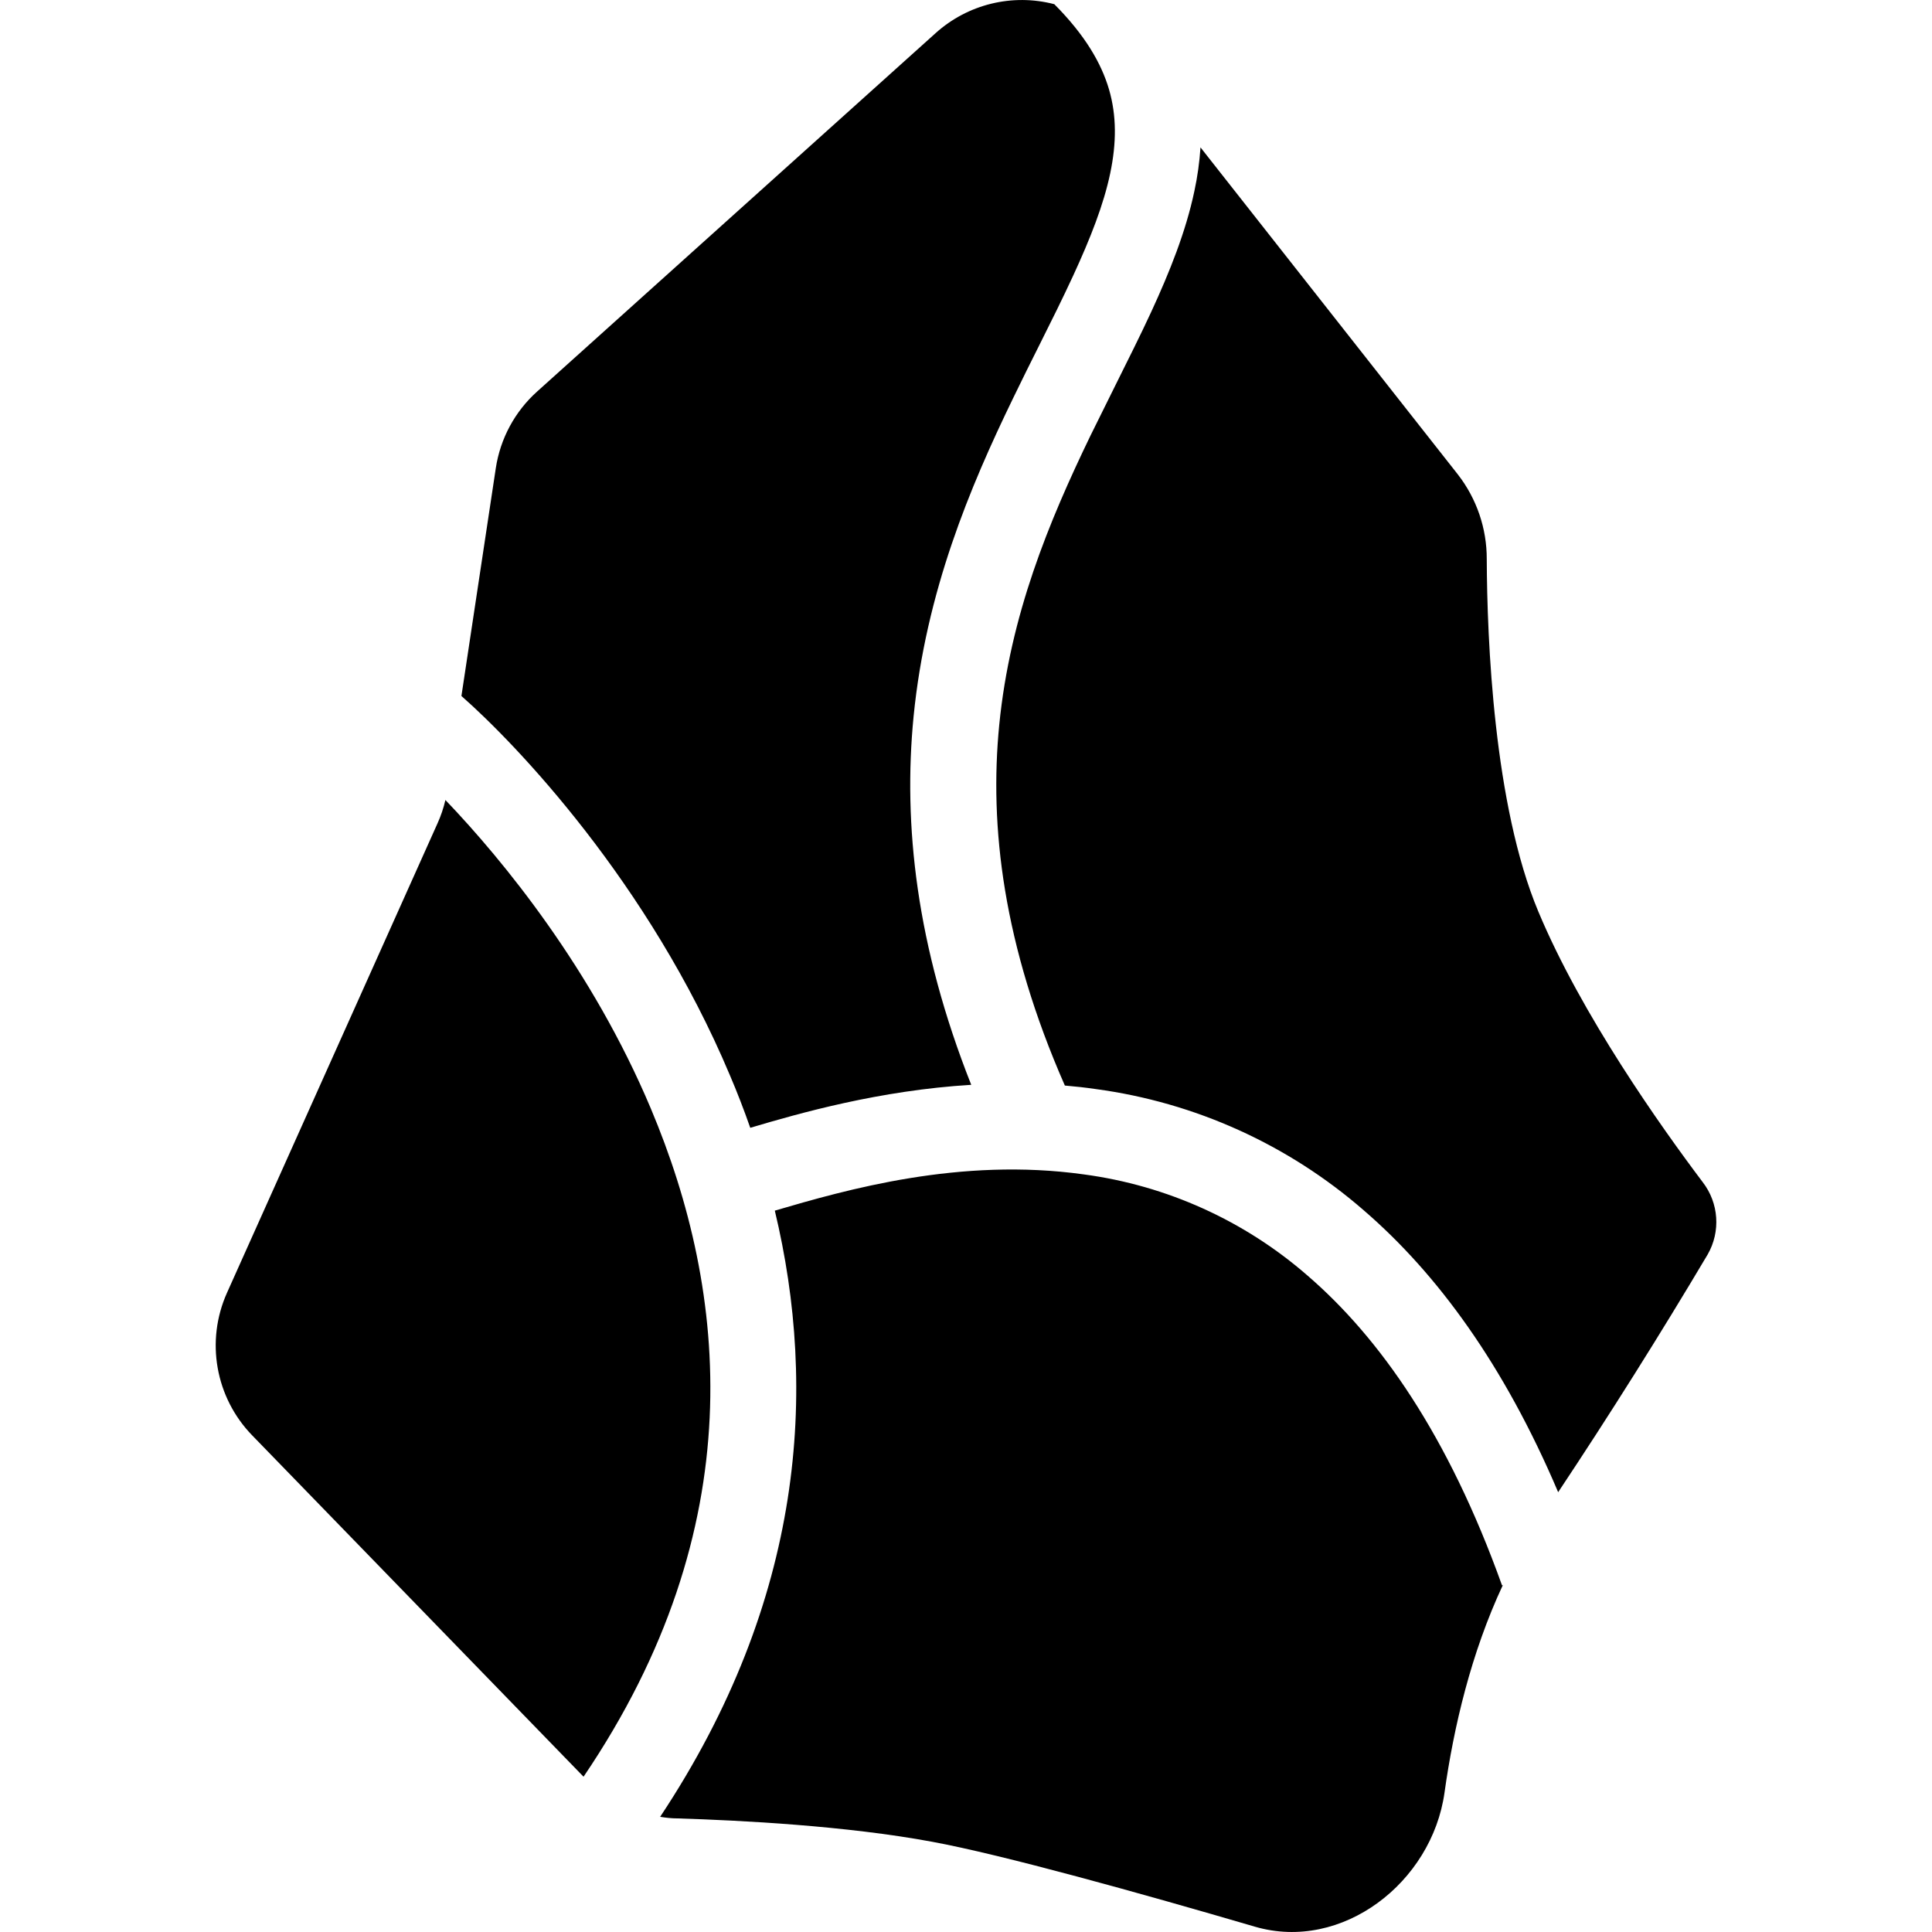
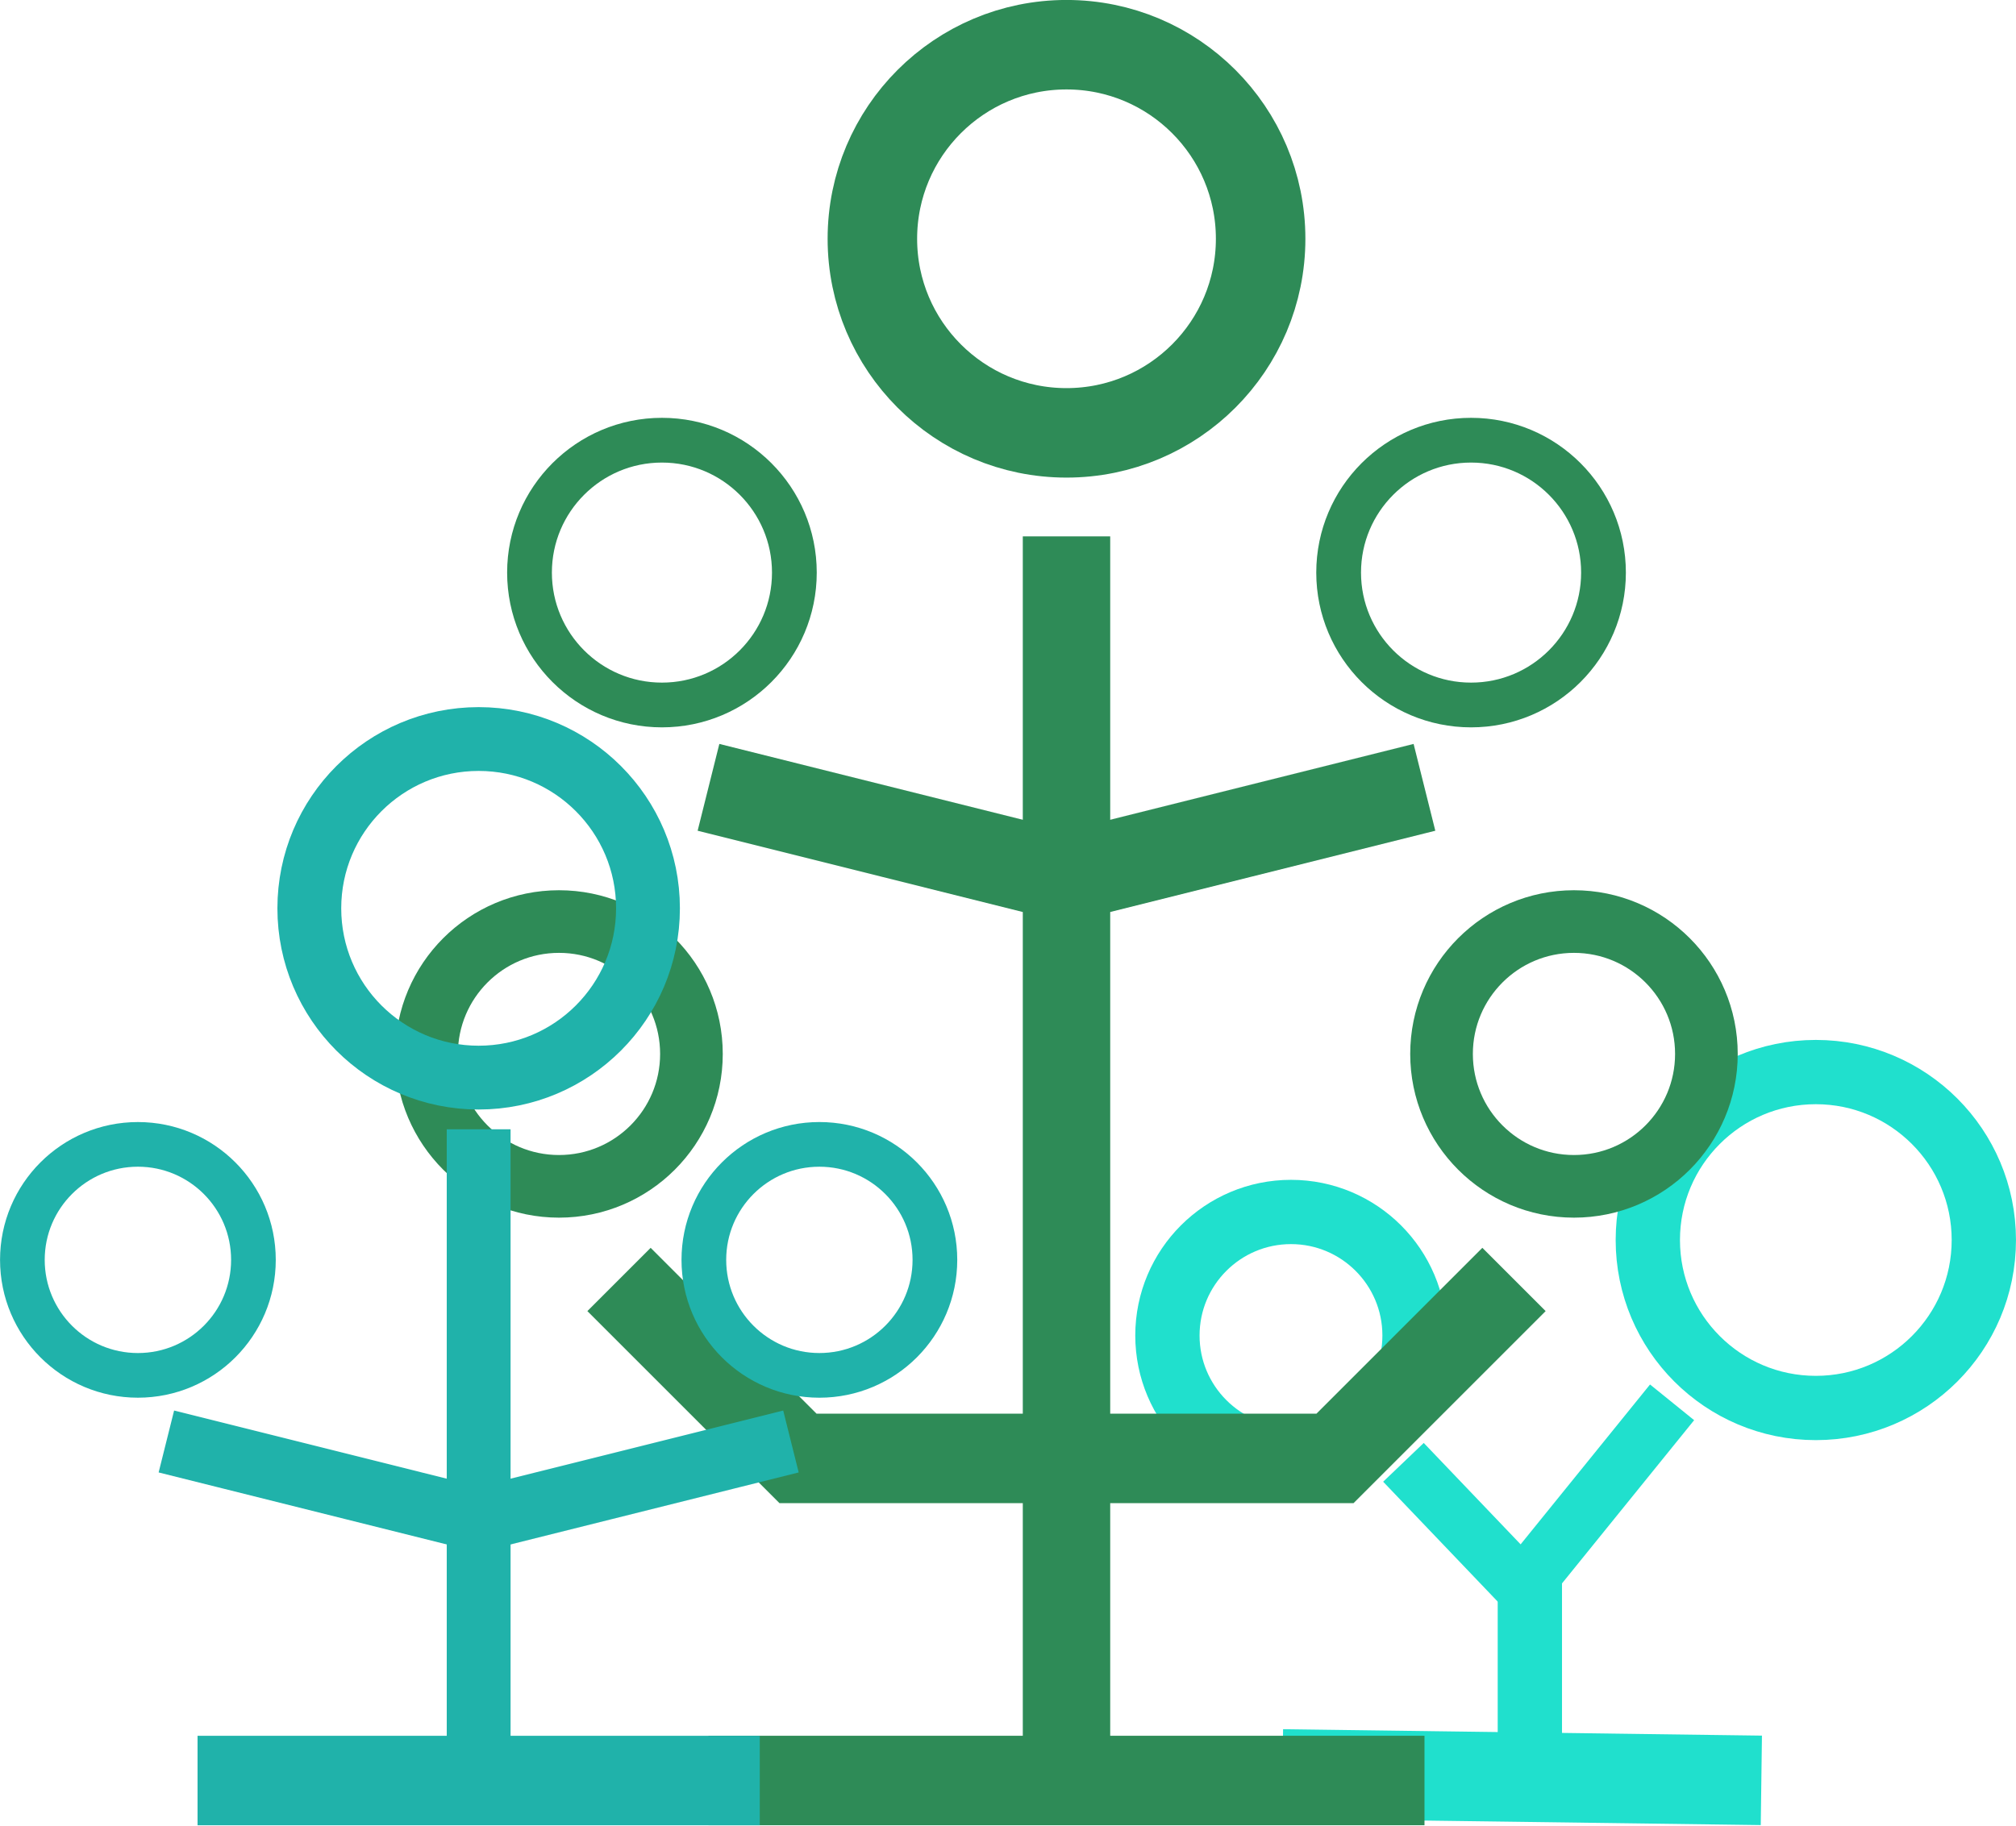
- <svg xmlns="http://www.w3.org/2000/svg" role="img" viewBox="0 0 24 24">
-   <path d="M19.355 18.538a68.967 68.959 0 0 0 1.858-2.954.81.81 0 0 0-.062-.9c-.516-.685-1.504-2.075-2.042-3.362-.553-1.321-.636-3.375-.64-4.377a1.707 1.707 0 0 0-.358-1.05l-3.198-4.064a3.744 3.744 0 0 1-.076.543c-.106.503-.307 1.004-.536 1.5-.134.29-.29.6-.446.914l-.31.626c-.516 1.068-.997 2.227-1.132 3.59-.124 1.26.046 2.73.815 4.481.128.011.257.025.386.044a6.363 6.363 0 0 1 3.326 1.505c.916.79 1.744 1.922 2.415 3.5zM8.199 22.569c.073.012.146.02.22.02.78.024 2.095.092 3.16.29.87.16 2.593.64 4.01 1.055 1.083.316 2.198-.548 2.355-1.664.114-.814.33-1.735.725-2.58l-.01.005c-.67-1.87-1.522-3.078-2.416-3.849a5.295 5.295 0 0 0-2.778-1.257c-1.54-.216-2.952.19-3.84.45.532 2.218.368 4.829-1.425 7.531zM5.533 9.938c-.023.1-.056.197-.098.29L2.82 16.059a1.602 1.602 0 0 0 .313 1.772l4.116 4.24c2.103-3.101 1.796-6.02.836-8.3-.728-1.73-1.832-3.081-2.55-3.831zM9.32 14.01c.615-.183 1.606-.465 2.745-.534-.683-1.725-.848-3.233-.716-4.577.154-1.552.7-2.847 1.235-3.95.113-.235.223-.454.328-.664.149-.297.288-.577.419-.86.217-.47.379-.885.46-1.27.08-.38.08-.72-.014-1.043-.095-.325-.297-.675-.68-1.06a1.6 1.6 0 0 0-1.475.36l-4.95 4.452a1.602 1.602 0 0 0-.513.952l-.427 2.83c.672.59 2.328 2.316 3.335 4.711.09.21.175.43.253.653z" />
+ <svg xmlns="http://www.w3.org/2000/svg" width="400" height="362.25" version="1.1" viewBox="0 0 105.83 95.845" xml:space="preserve">
+   <g transform="matrix(.713 0 0 .713 77.075 71.416)" fill="none" stroke="#20b2aa">
+     <g transform="matrix(1.7758 0 0 1.7758 -218.04 -53.747)">
+       <g transform="matrix(1.0075 0 0 1.0075 -117.66 -102.15)" fill="none" stroke="#008000">
+         <g transform="translate(6.3294 21.625)">
+           <g transform="translate(2.2098 31.932)">
+             <g transform="translate(143.47 -53.536)" stroke="#20e0cd">
+               <path transform="translate(-2.2098 -31.932)" d="m81.211 180.38 19.707 0.264" stroke-width="3.683" />
+               <g transform="translate(-.36252)">
+                 <path d="m89.544 146.87v-6.794" stroke-width="2.646" />
+                 <path d="m88.77 141.34 6.627-8.189" stroke-width="2.335" />
+                 <path d="m89.919 141.46-5.577-5.839" stroke-width="2.31" />
+               </g>
+               <circle cx="100.95" cy="126.47" r="6.914" stroke-width="2.646" />
+               <circle cx="79.351" cy="130.4" r="5.085" stroke-width="2.646" />
+             </g>
+           </g>
+         </g>
+       </g>
+       <g transform="matrix(1.4025 0 0 1.4025 78.297 -26.312)" fill="none" stroke="#2e8b57">
+         <circle cx="34.846" cy="31.29" r="3.915" stroke-width="1.852" />
+         <circle cx="4.841" cy="31.29" r="3.915" stroke-width="1.852" />
+         <path d="m9.26 52.775h21.167" stroke-width="2.646" />
+         <path d="m19.844 53.834v-37.849" stroke-width="2.584" />
+         <g stroke-width="2.646">
+           <circle cx="19.844" cy="7.185" r="5.739" />
+           <path d="m6.615 37.959 5.292 5.292h7.938" />
+           <path d="m33.073 37.959-5.292 5.292h-7.938" />
+         </g>
+         <circle cx="31.804" cy="17.056" r="3.915" stroke-width="1.323" />
+         <circle cx="7.884" cy="17.056" r="3.915" stroke-width="1.323" />
+         <path d="m9.26 23.406 10.583 2.646 10.583-2.646" stroke-width="2.646" />
+       </g>
+       <g transform="translate(61.911 -10.894)">
+         <path d="m8.189 58.6h23.31" stroke-width="3.711" />
+         <g transform="translate(0 3.7438)">
+           <circle cx="33.971" cy="33.263" r="4.79" stroke="#20b2aa" stroke-width="1.853" />
+           <circle cx="5.716" cy="33.263" r="4.79" stroke-width="1.852" />
+           <g stroke-width="2.646">
+             <path d="m19.844 53.743v-25.896" />
+             <circle cx="19.844" cy="18.683" r="7.021" />
+             <path d="m6.896 40.795 12.948 3.237 12.948-3.237" />
+           </g>
+         </g>
+       </g>
+     </g>
+   </g>
</svg>
